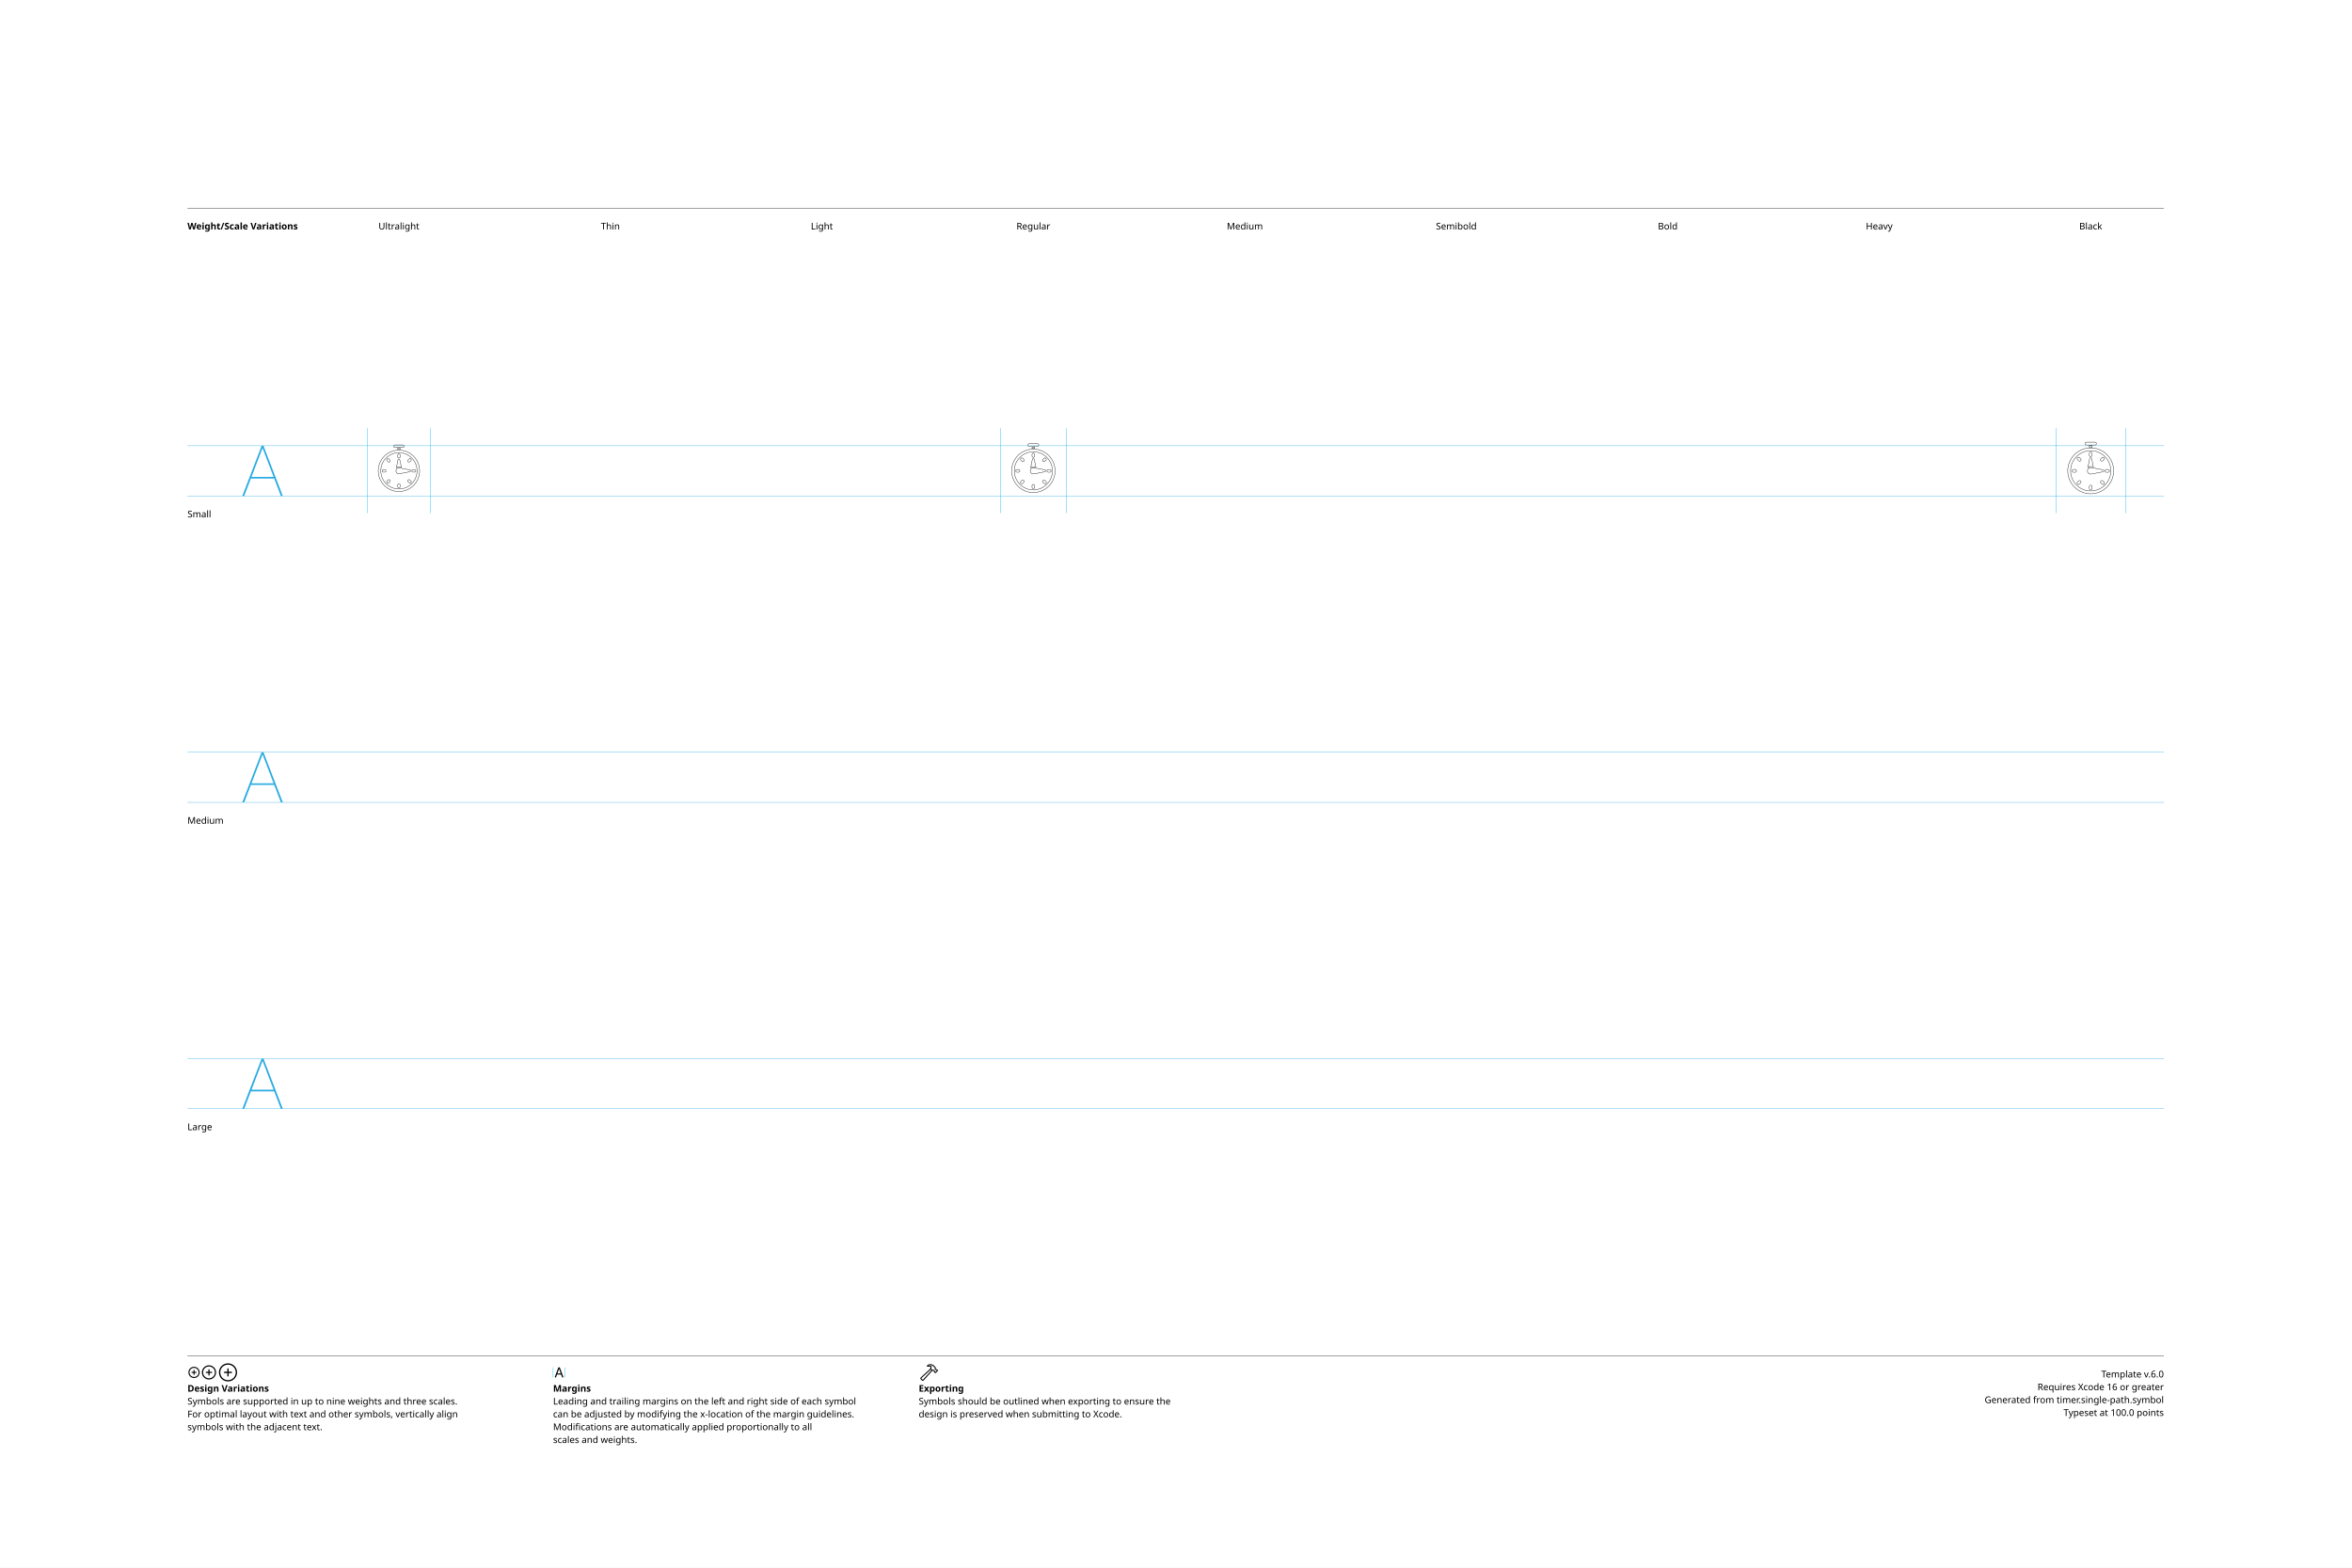
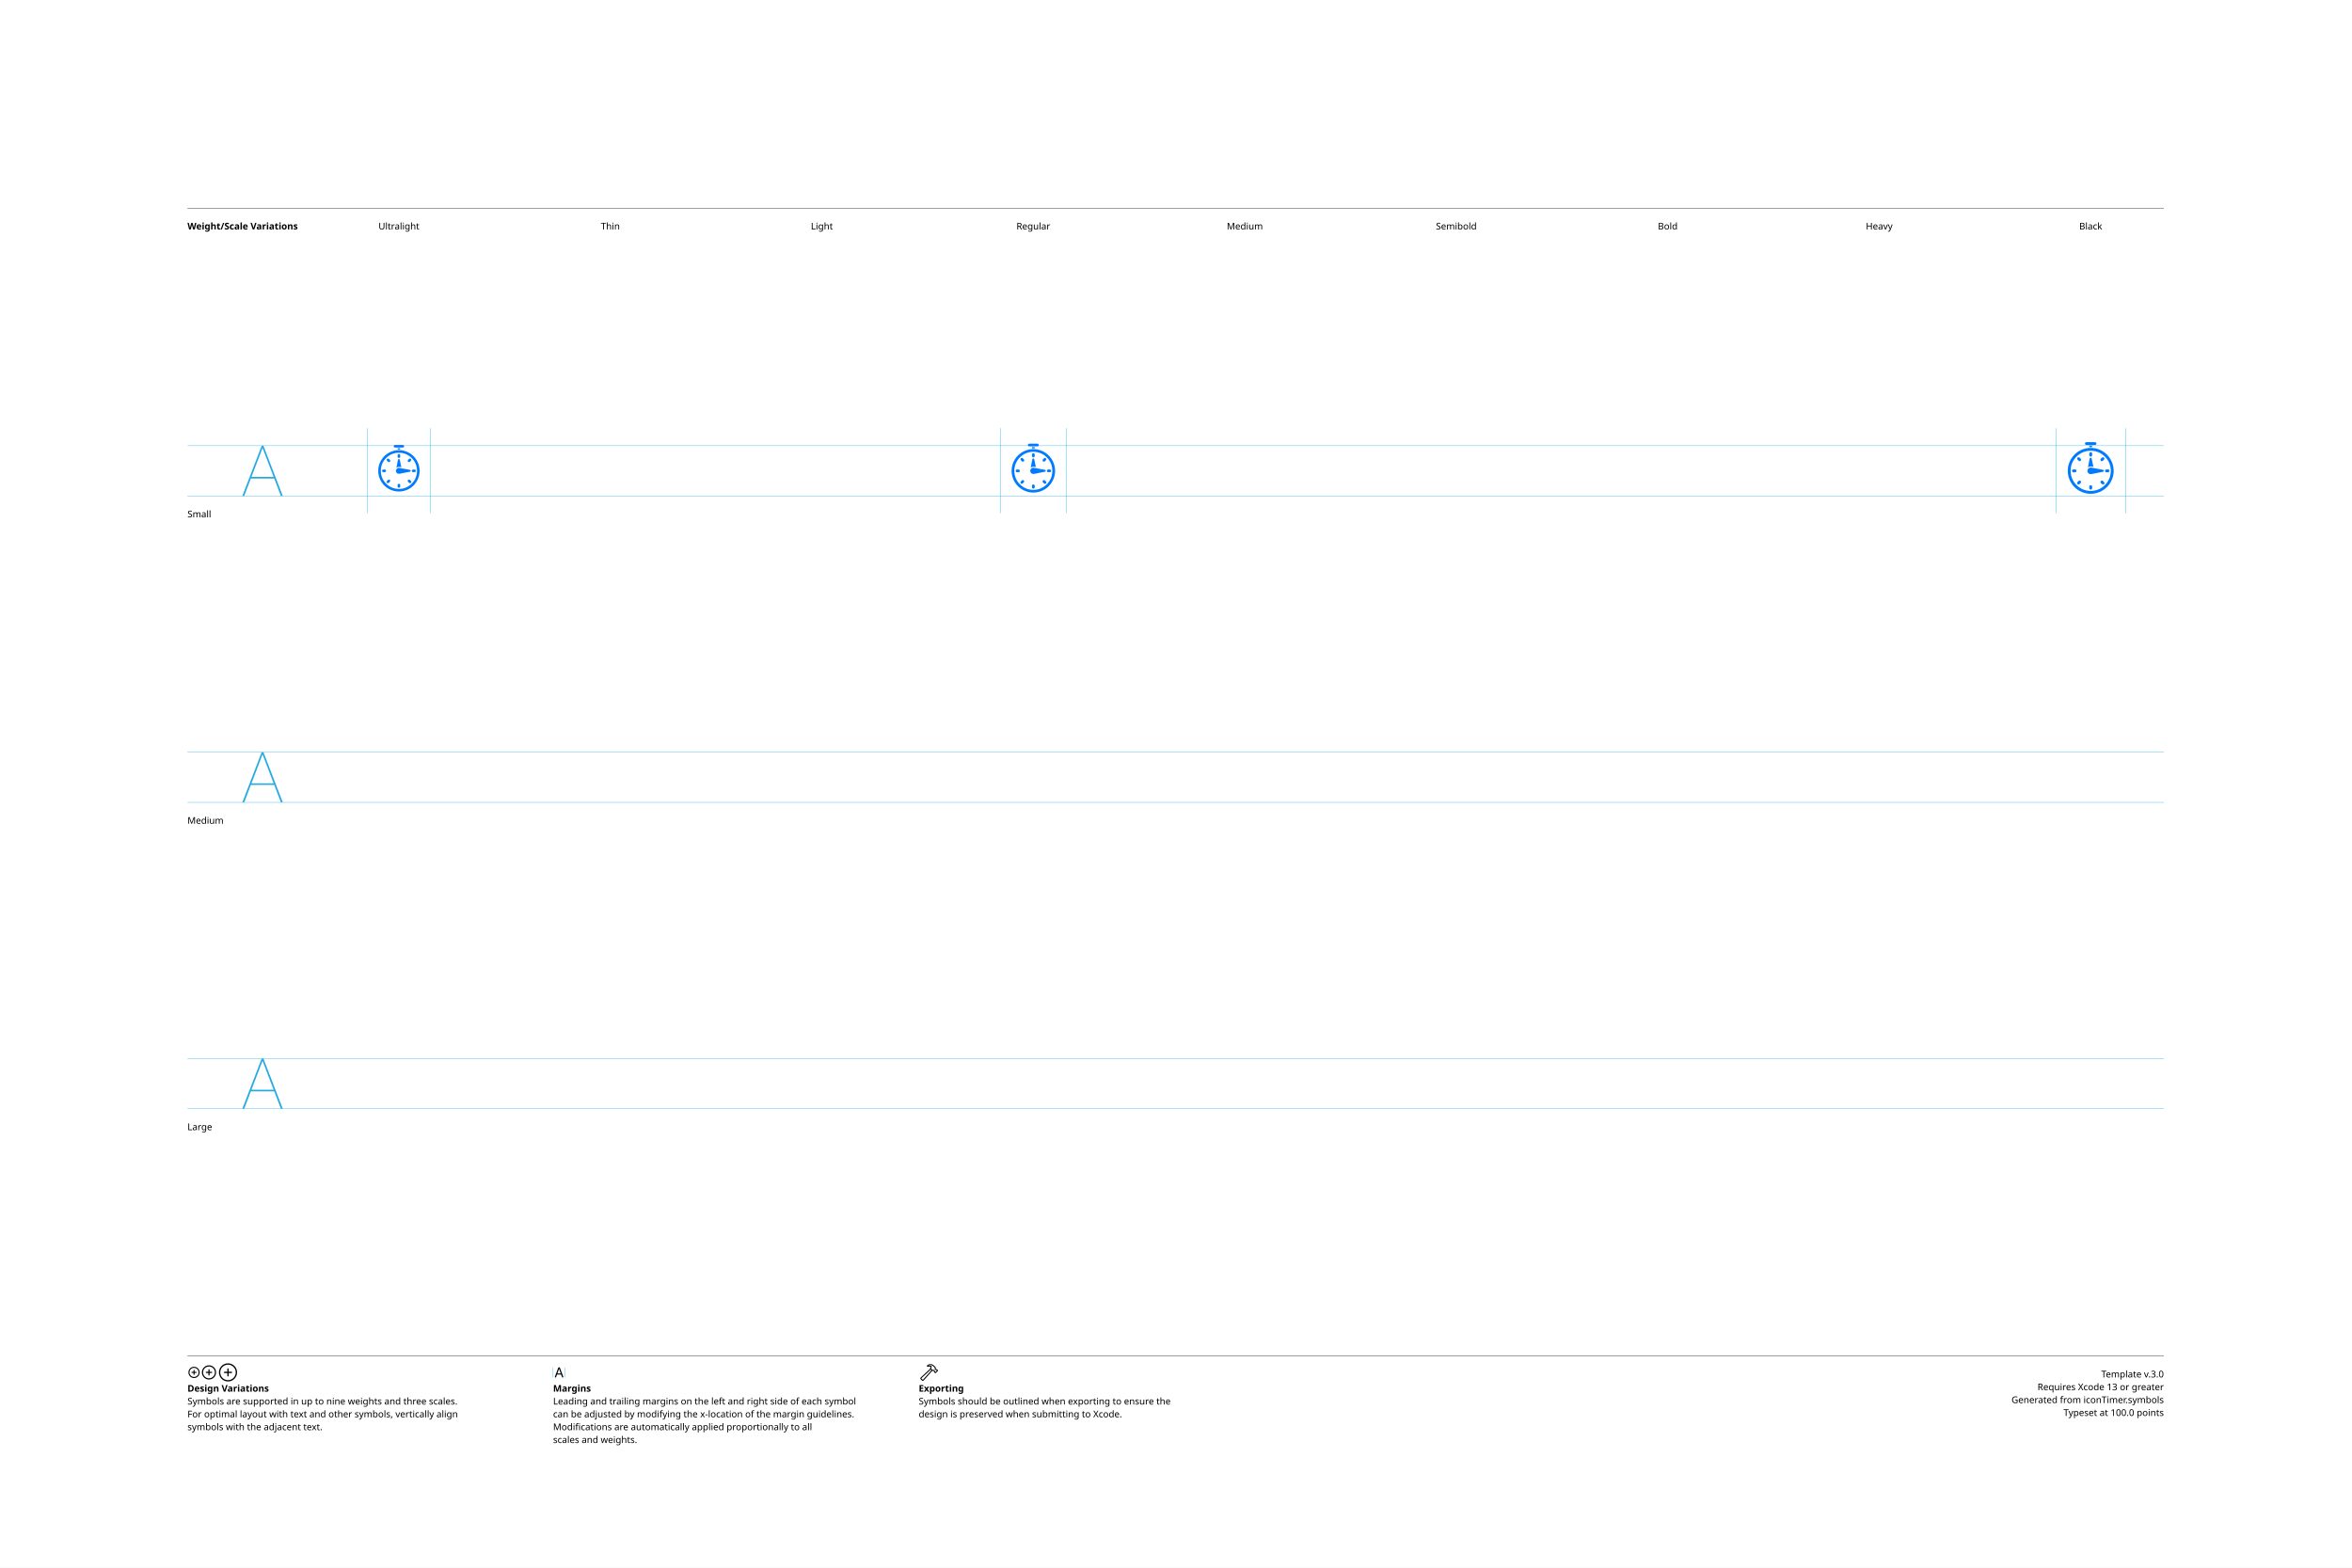
<svg xmlns="http://www.w3.org/2000/svg" version="1.1" viewBox="0 0 3300 2200">
  <style>.defaults {-sfsymbols-variable-value-mode:color;-sfsymbols-draw-reverses-motion-groups:false}

- .monochrome-0 {-sfsymbols-motion-group:0;-sfsymbols-layer-tags:-1a1a610b2108c46b}
+ .multicolor-0:tintColor {-sfsymbols-layer-tags:63ecdd0462eb622}

- .multicolor-0:tintColor {-sfsymbols-motion-group:0;-sfsymbols-layer-tags:-1a1a610b2108c46b}
+ .hierarchical-0:primary {-sfsymbols-layer-tags:63ecdd0462eb622}

- .hierarchical-0:primary {-sfsymbols-motion-group:0;-sfsymbols-layer-tags:-1a1a610b2108c46b}
- 
- .SFSymbolsPreviewWireframe {fill:none;opacity:1.0;stroke:black;stroke-width:0.5}
+ .SFSymbolsPreview007AFF {fill:#007AFF;opacity:1.0}
</style>
  <g id="Notes">
    <rect height="2200" id="artboard" style="fill:white;opacity:1" width="3300" x="0" y="0" />
    <line style="fill:none;stroke:black;opacity:1;stroke-width:0.5;" x1="263" x2="3036" y1="292" y2="292" />
    <text style="stroke:none;fill:black;font-family:sans-serif;font-size:13;font-weight:bold;" transform="matrix(1 0 0 1 263 322)">Weight/Scale Variations</text>
    <text style="stroke:none;fill:black;font-family:sans-serif;font-size:13;text-anchor:middle;" transform="matrix(1 0 0 1 559.711 322)">Ultralight</text>
    <text style="stroke:none;fill:black;font-family:sans-serif;font-size:13;text-anchor:middle;" transform="matrix(1 0 0 1 856.422 322)">Thin</text>
    <text style="stroke:none;fill:black;font-family:sans-serif;font-size:13;text-anchor:middle;" transform="matrix(1 0 0 1 1153.13 322)">Light</text>
    <text style="stroke:none;fill:black;font-family:sans-serif;font-size:13;text-anchor:middle;" transform="matrix(1 0 0 1 1449.84 322)">Regular</text>
    <text style="stroke:none;fill:black;font-family:sans-serif;font-size:13;text-anchor:middle;" transform="matrix(1 0 0 1 1746.56 322)">Medium</text>
    <text style="stroke:none;fill:black;font-family:sans-serif;font-size:13;text-anchor:middle;" transform="matrix(1 0 0 1 2043.27 322)">Semibold</text>
    <text style="stroke:none;fill:black;font-family:sans-serif;font-size:13;text-anchor:middle;" transform="matrix(1 0 0 1 2339.98 322)">Bold</text>
    <text style="stroke:none;fill:black;font-family:sans-serif;font-size:13;text-anchor:middle;" transform="matrix(1 0 0 1 2636.69 322)">Heavy</text>
    <text style="stroke:none;fill:black;font-family:sans-serif;font-size:13;text-anchor:middle;" transform="matrix(1 0 0 1 2933.4 322)">Black</text>
    <line style="fill:none;stroke:black;opacity:1;stroke-width:0.5;" x1="263" x2="3036" y1="1903" y2="1903" />
    <g transform="matrix(0.2 0 0 0.2 263 1933)">
      <path d="m46.24 4.15c21.777 0 39.453-17.627 39.453-39.404s-17.676-39.404-39.453-39.404c-21.729 0-39.404 17.627-39.404 39.404s17.676 39.404 39.404 39.404Zm0-7.422c-17.676 0-31.934-14.307-31.934-31.982s14.258-31.982 31.934-31.982 31.982 14.307 31.982 31.982-14.307 31.982-31.982 31.982Zm3.613-17.773v-28.467c0-2.246-1.465-3.76-3.711-3.76-2.148 0-3.613 1.514-3.613 3.76v28.467c0 2.197 1.465 3.711 3.613 3.711 2.246 0 3.711-1.514 3.711-3.711Zm-17.822-10.596h28.418c2.197 0 3.711-1.465 3.711-3.613 0-2.197-1.514-3.711-3.711-3.711h-28.418c-2.246 0-3.76 1.514-3.76 3.711 0 2.148 1.514 3.613 3.76 3.613Z" />
    </g>
    <g transform="matrix(0.2 0 0 0.2 281.506 1933)">
      <path d="m58.545 14.551c27.49 0 49.805-22.314 49.805-49.805s-22.314-49.805-49.805-49.805-49.805 22.314-49.805 49.805 22.314 49.805 49.805 49.805Zm0-8.301c-22.949 0-41.504-18.555-41.504-41.504s18.555-41.504 41.504-41.504 41.504 18.555 41.504 41.504-18.555 41.504-41.504 41.504Zm4.053-23.096v-36.914c0-2.49-1.709-4.199-4.15-4.199-2.393 0-4.053 1.709-4.053 4.199v36.914c0 2.441 1.66 4.15 4.053 4.15 2.441 0 4.15-1.66 4.15-4.15Zm-22.559-14.404h36.963c2.441 0 4.15-1.611 4.15-4.004 0-2.441-1.709-4.15-4.15-4.15h-36.963c-2.49 0-4.15 1.709-4.15 4.15 0 2.393 1.66 4.004 4.15 4.004Z" />
    </g>
    <g transform="matrix(0.2 0 0 0.2 304.924 1933)">
      <path d="m74.853 28.32c35.107 0 63.623-28.467 63.623-63.574s-28.516-63.623-63.623-63.623-63.574 28.516-63.574 63.623 28.467 63.574 63.574 63.574Zm0-9.082c-30.127 0-54.492-24.365-54.492-54.492s24.365-54.492 54.492-54.492 54.492 24.365 54.492 54.492-24.365 54.492-54.492 54.492Zm4.443-30.322v-48.486c0-2.734-1.855-4.639-4.541-4.639-2.588 0-4.443 1.904-4.443 4.639v48.486c0 2.686 1.855 4.59 4.443 4.59 2.686 0 4.541-1.855 4.541-4.59Zm-28.711-19.775h48.486c2.686 0 4.59-1.807 4.59-4.395 0-2.734-1.855-4.59-4.59-4.59h-48.486c-2.734 0-4.59 1.855-4.59 4.59 0 2.588 1.855 4.395 4.59 4.395Z" />
    </g>
    <text style="stroke:none;fill:black;font-family:sans-serif;font-size:13;font-weight:bold;" transform="matrix(1 0 0 1 263 1953)">Design Variations</text>
    <text style="stroke:none;fill:black;font-family:sans-serif;font-size:13;" transform="matrix(1 0 0 1 263 1971)">Symbols are supported in up to nine weights and three scales.</text>
    <text style="stroke:none;fill:black;font-family:sans-serif;font-size:13;" transform="matrix(1 0 0 1 263 1989)">For optimal layout with text and other symbols, vertically align</text>
    <text style="stroke:none;fill:black;font-family:sans-serif;font-size:13;" transform="matrix(1 0 0 1 263 2007)">symbols with the adjacent text.</text>
    <line style="fill:none;stroke:#00AEEF;stroke-width:0.5;opacity:1.0;" x1="776" x2="776" y1="1919" y2="1933" />
    <g transform="matrix(0.2 0 0 0.2 776 1933)">
      <path d="m16.553 0.781c2.588 0 3.857-0.977 4.785-3.711l20.557-57.52h0.244l20.605 57.52c0.928 2.734 2.197 3.711 4.736 3.711 2.588 0 4.248-1.562 4.248-4.004 0-0.83-0.146-1.611-0.537-2.637l-22.9-60.986c-1.123-2.979-3.125-4.492-6.25-4.492-3.027 0-5.078 1.465-6.152 4.443l-22.9 61.084c-0.391 1.025-0.537 1.807-0.537 2.637 0 2.441 1.562 3.955 4.102 3.955Zm10.205-20.947h30.664c2.002 0 3.662-1.66 3.662-3.662 0-2.051-1.66-3.662-3.662-3.662h-30.664c-2.002 0-3.662 1.611-3.662 3.662 0 2.002 1.66 3.662 3.662 3.662Z" />
    </g>
    <line style="fill:none;stroke:#00AEEF;stroke-width:0.5;opacity:1.0;" x1="792.836" x2="792.836" y1="1919" y2="1933" />
    <text style="stroke:none;fill:black;font-family:sans-serif;font-size:13;font-weight:bold;" transform="matrix(1 0 0 1 776 1953)">Margins</text>
    <text style="stroke:none;fill:black;font-family:sans-serif;font-size:13;" transform="matrix(1 0 0 1 776 1971)">Leading and trailing margins on the left and right side of each symbol</text>
    <text style="stroke:none;fill:black;font-family:sans-serif;font-size:13;" transform="matrix(1 0 0 1 776 1989)">can be adjusted by modifying the x-location of the margin guidelines.</text>
    <text style="stroke:none;fill:black;font-family:sans-serif;font-size:13;" transform="matrix(1 0 0 1 776 2007)">Modifications are automatically applied proportionally to all</text>
    <text style="stroke:none;fill:black;font-family:sans-serif;font-size:13;" transform="matrix(1 0 0 1 776 2025)">scales and weights.</text>
    <g transform="matrix(0.2 0 0 0.2 1289 1933)">
      <path d="m14.209 13.135 7.861 7.861c4.297 4.395 9.326 4.102 13.867-1.025l60.693-68.213-4.883-4.883-60.254 67.676c-1.807 1.953-3.467 2.441-5.811 0.098l-5.176-5.127c-2.295-2.295-1.807-3.955 0.195-5.811l67.481-62.158-4.883-4.834-68.066 62.598c-4.98 4.59-5.322 9.473-1.025 13.818Zm44.873-97.461c-2.051 2.002-2.246 4.883-1.074 6.787 1.123 1.807 3.467 3.027 6.592 2.246 5.859-1.66 12.598-2.393 18.896 0.928l-2.686 7.129c-1.611 4.004-0.732 6.885 1.709 9.424l10.254 10.303c2.344 2.393 4.541 2.441 7.08 1.953l4.443-0.732 2.588 2.539-0.195 2.246c-0.098 2.295 0.537 4.297 2.783 6.494l3.369 3.32c2.295 2.295 5.518 2.49 7.812 0.195l12.988-13.037c2.295-2.344 2.148-5.371-0.195-7.666l-3.418-3.418c-2.197-2.197-4.053-3.027-6.348-2.881l-2.344 0.244-2.441-2.441 1.025-4.688c0.635-2.734-0.244-4.98-2.881-7.617l-11.279-11.182c-12.94-12.842-35.596-11.035-46.68-0.146Zm7.08 2.051c8.789-6.396 25.977-5.664 33.691 1.953l12.305 12.207c1.025 1.025 1.221 1.807 0.928 3.32l-1.465 6.641 6.738 6.689 4.395-0.244c1.123-0.049 1.514 0.049 2.344 0.879l2.539 2.49-10.84 10.84-2.49-2.49c-0.83-0.879-0.977-1.221-0.928-2.393l0.293-4.346-6.689-6.738-6.836 1.172c-1.416 0.293-2.051 0.195-3.174-0.879l-8.936-8.887c-1.074-1.025-1.172-1.709-0.488-3.369l4.59-11.475c-6.104-6.348-17.041-7.52-25.586-4.59-0.684 0.244-0.928-0.391-0.391-0.781Z" />
    </g>
    <text style="stroke:none;fill:black;font-family:sans-serif;font-size:13;font-weight:bold;" transform="matrix(1 0 0 1 1289 1953)">Exporting</text>
    <text style="stroke:none;fill:black;font-family:sans-serif;font-size:13;" transform="matrix(1 0 0 1 1289 1971)">Symbols should be outlined when exporting to ensure the</text>
    <text style="stroke:none;fill:black;font-family:sans-serif;font-size:13;" transform="matrix(1 0 0 1 1289 1989)">design is preserved when submitting to Xcode.</text>
-     <text id="template-version" style="stroke:none;fill:black;font-family:sans-serif;font-size:13;text-anchor:end;" transform="matrix(1 0 0 1 3036 1933)">Template v.6.0</text>
-     <text style="stroke:none;fill:black;font-family:sans-serif;font-size:13;text-anchor:end;" transform="matrix(1 0 0 1 3036 1951)">Requires Xcode 16 or greater</text>
-     <text id="descriptive-name" style="stroke:none;fill:black;font-family:sans-serif;font-size:13;text-anchor:end;" transform="matrix(1 0 0 1 3036 1969)">Generated from timer.single-path.symbol</text>
+     <text id="template-version" style="stroke:none;fill:black;font-family:sans-serif;font-size:13;text-anchor:end;" transform="matrix(1 0 0 1 3036 1933)">Template v.3.0</text>
+     <text style="stroke:none;fill:black;font-family:sans-serif;font-size:13;text-anchor:end;" transform="matrix(1 0 0 1 3036 1951)">Requires Xcode 13 or greater</text>
+     <text id="descriptive-name" style="stroke:none;fill:black;font-family:sans-serif;font-size:13;text-anchor:end;" transform="matrix(1 0 0 1 3036 1969)">Generated from iconTimer.symbols</text>
    <text style="stroke:none;fill:black;font-family:sans-serif;font-size:13;text-anchor:end;" transform="matrix(1 0 0 1 3036 1987)">Typeset at 100.0 points</text>
    <text style="stroke:none;fill:black;font-family:sans-serif;font-size:13;" transform="matrix(1 0 0 1 263 726)">Small</text>
    <text style="stroke:none;fill:black;font-family:sans-serif;font-size:13;" transform="matrix(1 0 0 1 263 1156)">Medium</text>
    <text style="stroke:none;fill:black;font-family:sans-serif;font-size:13;" transform="matrix(1 0 0 1 263 1586)">Large</text>
  </g>
  <g id="Guides">
    <g id="H-reference" style="fill:#27AAE1;stroke:none;" transform="matrix(1 0 0 1 339 696)">
      <path d="M0.994 0L3.638 0L29.328-67.132L30.03-67.132L30.03-70.459L28.123-70.459ZM11.688-24.48L46.981-24.48L46.231-26.729L12.438-26.729ZM55.12 0L57.764 0L30.638-70.459L29.433-70.459L29.433-67.132Z" />
    </g>
    <line id="Baseline-S" style="fill:none;stroke:#27AAE1;opacity:1;stroke-width:0.5;" x1="263" x2="3036" y1="696" y2="696" />
    <line id="Capline-S" style="fill:none;stroke:#27AAE1;opacity:1;stroke-width:0.5;" x1="263" x2="3036" y1="625.541" y2="625.541" />
    <g id="H-reference" style="fill:#27AAE1;stroke:none;" transform="matrix(1 0 0 1 339 1126)">
      <path d="M0.994 0L3.638 0L29.328-67.132L30.03-67.132L30.03-70.459L28.123-70.459ZM11.688-24.48L46.981-24.48L46.231-26.729L12.438-26.729ZM55.12 0L57.764 0L30.638-70.459L29.433-70.459L29.433-67.132Z" />
    </g>
    <line id="Baseline-M" style="fill:none;stroke:#27AAE1;opacity:1;stroke-width:0.5;" x1="263" x2="3036" y1="1126" y2="1126" />
    <line id="Capline-M" style="fill:none;stroke:#27AAE1;opacity:1;stroke-width:0.5;" x1="263" x2="3036" y1="1055.54" y2="1055.54" />
    <g id="H-reference" style="fill:#27AAE1;stroke:none;" transform="matrix(1 0 0 1 339 1556)">
      <path d="M0.994 0L3.638 0L29.328-67.132L30.03-67.132L30.03-70.459L28.123-70.459ZM11.688-24.48L46.981-24.48L46.231-26.729L12.438-26.729ZM55.12 0L57.764 0L30.638-70.459L29.433-70.459L29.433-67.132Z" />
    </g>
    <line id="Baseline-L" style="fill:none;stroke:#27AAE1;opacity:1;stroke-width:0.5;" x1="263" x2="3036" y1="1556" y2="1556" />
    <line id="Capline-L" style="fill:none;stroke:#27AAE1;opacity:1;stroke-width:0.5;" x1="263" x2="3036" y1="1485.54" y2="1485.54" />
    <line id="right-margin-Black-S" style="fill:none;stroke:#00AEEF;stroke-width:0.5;opacity:1.0;" x1="2982.23" x2="2982.23" y1="600.785" y2="720.121" />
    <line id="left-margin-Black-S" style="fill:none;stroke:#00AEEF;stroke-width:0.5;opacity:1.0;" x1="2884.57" x2="2884.57" y1="600.785" y2="720.121" />
    <line id="right-margin-Regular-S" style="fill:none;stroke:#00AEEF;stroke-width:0.5;opacity:1.0;" x1="1496.11" x2="1496.11" y1="600.785" y2="720.121" />
    <line id="left-margin-Regular-S" style="fill:none;stroke:#00AEEF;stroke-width:0.5;opacity:1.0;" x1="1403.58" x2="1403.58" y1="600.785" y2="720.121" />
    <line id="right-margin-Ultralight-S" style="fill:none;stroke:#00AEEF;stroke-width:0.5;opacity:1.0;" x1="603.773" x2="603.773" y1="600.785" y2="720.121" />
    <line id="left-margin-Ultralight-S" style="fill:none;stroke:#00AEEF;stroke-width:0.5;opacity:1.0;" x1="515.649" x2="515.649" y1="600.785" y2="720.121" />
  </g>
  <g id="Symbols">
    <g id="Black-S" transform="matrix(1 0 0 1 2884.57 696)">
-       <path class="monochrome-0 multicolor-0:tintColor hierarchical-0:primary SFSymbolsPreviewWireframe" d="M34.677-18.186L33.147-16.66C32.362-15.871 31.085-15.871 30.299-16.66C29.514-17.445 29.514-18.718 30.299-19.508L31.83-21.034C32.615-21.823 33.892-21.823 34.677-21.034C35.463-20.248 35.463-18.972 34.677-18.186ZM50.86-13.104L50.86-10.941C50.86-9.829 49.958-8.927 48.846-8.927C47.734-8.927 46.832-9.829 46.832-10.941L46.832-13.104C46.832-14.219 47.73-15.117 48.846-15.117C49.958-15.117 50.86-14.215 50.86-13.104ZM65.975-21.03L67.505-19.499C68.291-18.714 68.291-17.437 67.505-16.652C66.716-15.867 65.443-15.867 64.654-16.652L63.128-18.182C62.342-18.968 62.342-20.244 63.128-21.03C63.913-21.815 65.19-21.815 65.975-21.03ZM70.981-37.245L73.144-37.245C74.256-37.245 75.158-36.342 75.158-35.231C75.158-34.119 74.256-33.217 73.144-33.217L70.981-33.217C69.87-33.217 68.968-34.123 68.968-35.231C68.968-36.342 69.87-37.245 70.981-37.245ZM67.425-50.938L65.899-49.408C65.113-48.622 63.837-48.622 63.051-49.408C62.262-50.193 62.262-51.47 63.051-52.255L64.578-53.785C65.363-54.571 66.64-54.571 67.425-53.785C68.214-53 68.214-51.723 67.425-50.938ZM50.856-59.42L50.86-57.257C50.856-56.146 49.958-55.243 48.846-55.243C47.734-55.239 46.832-56.146 46.832-57.257L46.832-59.42C46.832-60.532 47.734-61.434 48.846-61.434C49.958-61.434 50.86-60.532 50.856-59.42ZM33.223-53.782L34.754-52.251C35.539-51.466 35.539-50.189 34.754-49.404C33.968-48.618 32.692-48.618 31.906-49.404L30.376-50.934C29.591-51.719 29.591-52.996 30.376-53.782C31.161-54.567 32.438-54.567 33.223-53.782ZM24.665-37.245L26.828-37.245C27.939-37.245 28.841-36.342 28.841-35.231C28.846-34.119 27.939-33.217 26.828-33.217L24.665-33.217C23.553-33.217 22.651-34.119 22.651-35.231C22.651-36.342 23.553-37.245 24.665-37.245ZM47.356-52.38C47.674-54.144 49.833-54.124 50.175-52.376L52.596-40.857L49.946-41.353C48.298-41.594 46.345-41.079 44.935-40.052L47.356-52.38ZM45.519-32.005C43.727-33.841 43.763-36.741 45.604-38.537C46.695-39.605 48.202-40.056 49.648-39.77L65.967-36.729C67.731-36.411 67.707-34.252 65.963-33.91L50.075-30.772C48.399-30.45 46.712-30.788 45.519-32.005ZM46.889-70.472L50.807-70.472L50.807-68.458L46.889-68.458L46.889-70.472ZM40.775-73.516C40.775-74.628 41.677-75.53 42.789-75.53L54.871-75.53C55.983-75.53 56.885-74.628 56.885-73.516C56.885-72.405 55.983-71.502 54.871-71.502L42.789-71.502C41.677-71.502 40.775-72.405 40.775-73.516ZM81.05-35.255C81.05-26.503 77.333-18.191 71.618-12.471C65.894-6.752 57.582-3.035 48.83-3.035C40.078-3.035 31.765-6.752 26.042-12.471C20.327-18.191 16.61-26.503 16.614-35.255C16.61-44.007 20.327-52.319 26.046-58.043C31.765-63.758 40.078-67.475 48.83-67.471C57.582-67.475 65.894-63.758 71.614-58.043C77.333-52.319 81.05-44.007 81.05-35.255ZM68.766-55.191C63.554-60.403 56.76-63.447 48.83-63.447C40.9-63.447 34.105-60.403 28.894-55.191C23.682-49.98 20.637-43.185 20.637-35.255C20.637-27.325 23.682-20.53 28.894-15.319C34.105-10.107 40.9-7.062 48.83-7.062C56.76-7.062 63.554-10.107 68.766-15.319C73.978-20.53 77.022-27.325 77.022-35.255C77.022-43.185 73.978-49.98 68.766-55.191Z" />
+       <path class="multicolor-0:tintColor hierarchical-0:primary SFSymbolsPreview007AFF" d="M81.05-35.255C81.05-26.503 77.333-18.191 71.618-12.471C65.894-6.752 57.582-3.035 48.83-3.035C40.078-3.035 31.765-6.752 26.042-12.471C20.327-18.191 16.61-26.503 16.614-35.255C16.61-44.007 20.327-52.319 26.046-58.043C31.765-63.758 40.078-67.475 48.83-67.471C57.582-67.475 65.894-63.758 71.614-58.043C77.333-52.319 81.05-44.007 81.05-35.255ZM68.766-55.191C63.554-60.403 56.76-63.447 48.83-63.447C40.9-63.447 34.105-60.403 28.894-55.191C23.682-49.98 20.637-43.185 20.637-35.255C20.637-27.325 23.682-20.53 28.894-15.319C34.105-10.107 40.9-7.062 48.83-7.062C56.76-7.062 63.554-10.107 68.766-15.319C73.978-20.53 77.022-27.325 77.022-35.255C77.022-43.185 73.978-49.98 68.766-55.191ZM45.519-32.005C43.727-33.841 43.763-36.741 45.604-38.537C46.695-39.605 48.202-40.056 49.648-39.77L65.967-36.729C67.731-36.411 67.707-34.252 65.963-33.91L50.075-30.772C48.399-30.45 46.712-30.788 45.519-32.005ZM40.775-73.516C40.775-74.628 41.677-75.53 42.789-75.53L54.871-75.53C55.983-75.53 56.885-74.628 56.885-73.516C56.885-72.405 55.983-71.502 54.871-71.502L42.789-71.502C41.677-71.502 40.775-72.405 40.775-73.516ZM47.356-52.38C47.674-54.144 49.833-54.124 50.175-52.376L52.596-40.857L49.946-41.353C48.298-41.594 46.345-41.079 44.935-40.052L47.356-52.38ZM50.86-13.104L50.86-10.941C50.86-9.829 49.958-8.927 48.846-8.927C47.734-8.927 46.832-9.829 46.832-10.941L46.832-13.104C46.832-14.219 47.73-15.117 48.846-15.117C49.958-15.117 50.86-14.215 50.86-13.104ZM65.975-21.03L67.505-19.499C68.291-18.714 68.291-17.437 67.505-16.652C66.716-15.867 65.443-15.867 64.654-16.652L63.128-18.182C62.342-18.968 62.342-20.244 63.128-21.03C63.913-21.815 65.19-21.815 65.975-21.03ZM24.665-37.245L26.828-37.245C27.939-37.245 28.841-36.342 28.841-35.231C28.846-34.119 27.939-33.217 26.828-33.217L24.665-33.217C23.553-33.217 22.651-34.119 22.651-35.231C22.651-36.342 23.553-37.245 24.665-37.245ZM67.425-50.938L65.899-49.408C65.113-48.622 63.837-48.622 63.051-49.408C62.262-50.193 62.262-51.47 63.051-52.255L64.578-53.785C65.363-54.571 66.64-54.571 67.425-53.785C68.214-53 68.214-51.723 67.425-50.938ZM34.677-18.186L33.147-16.66C32.362-15.871 31.085-15.871 30.299-16.66C29.514-17.445 29.514-18.718 30.299-19.508L31.83-21.034C32.615-21.823 33.892-21.823 34.677-21.034C35.463-20.248 35.463-18.972 34.677-18.186ZM33.223-53.782L34.754-52.251C35.539-51.466 35.539-50.189 34.754-49.404C33.968-48.618 32.692-48.618 31.906-49.404L30.376-50.934C29.591-51.719 29.591-52.996 30.376-53.782C31.161-54.567 32.438-54.567 33.223-53.782ZM70.981-37.245L73.144-37.245C74.256-37.245 75.158-36.342 75.158-35.231C75.158-34.119 74.256-33.217 73.144-33.217L70.981-33.217C69.87-33.217 68.968-34.123 68.968-35.231C68.968-36.342 69.87-37.245 70.981-37.245ZM50.856-59.42L50.86-57.257C50.856-56.146 49.958-55.243 48.846-55.243C47.734-55.239 46.832-56.146 46.832-57.257L46.832-59.42C46.832-60.532 47.734-61.434 48.846-61.434C49.958-61.434 50.86-60.532 50.856-59.42ZM46.889-70.472L50.807-70.472L50.807-68.458L46.889-68.458L46.889-70.472Z" />
    </g>
    <g id="Regular-S" transform="matrix(1 0 0 1 1403.58 696)">
-       <path class="monochrome-0 multicolor-0:tintColor hierarchical-0:primary SFSymbolsPreviewWireframe" d="M32.864-19.092L31.414-17.647C30.671-16.899 29.462-16.899 28.718-17.647C27.974-18.391 27.974-19.596 28.718-20.343L30.167-21.789C30.911-22.536 32.12-22.536 32.864-21.789C33.607-21.045 33.607-19.836 32.864-19.092ZM48.187-14.279L48.187-12.231C48.187-11.179 47.333-10.325 46.28-10.325C45.228-10.325 44.373-11.179 44.373-12.231L44.373-14.279C44.373-15.336 45.224-16.186 46.28-16.186C47.333-16.186 48.187-15.332 48.187-14.279ZM62.5-21.785L63.949-20.336C64.693-19.592 64.693-18.383 63.949-17.639C63.202-16.896 61.997-16.896 61.249-17.639L59.804-19.088C59.06-19.832 59.06-21.041 59.804-21.785C60.547-22.529 61.757-22.529 62.5-21.785ZM67.241-37.139L69.289-37.139C70.341-37.139 71.195-36.285 71.195-35.232C71.195-34.179 70.341-33.325 69.289-33.325L67.241-33.325C66.188-33.325 65.334-34.183 65.334-35.232C65.334-36.285 66.188-37.139 67.241-37.139ZM63.873-50.106L62.428-48.657C61.684-47.913 60.475-47.913 59.731-48.657C58.984-49.4 58.984-50.609 59.731-51.353L61.177-52.802C61.92-53.546 63.129-53.546 63.873-52.802C64.621-52.058 64.621-50.849 63.873-50.106ZM48.183-58.138L48.187-56.09C48.183-55.037 47.333-54.183 46.28-54.183C45.228-54.179 44.373-55.037 44.373-56.09L44.373-58.138C44.373-59.19 45.228-60.044 46.28-60.044C47.333-60.044 48.187-59.19 48.183-58.138ZM31.487-52.798L32.936-51.349C33.68-50.605 33.68-49.396 32.936-48.653C32.192-47.909 30.983-47.909 30.24-48.653L28.79-50.102C28.047-50.846 28.047-52.055 28.79-52.798C29.534-53.542 30.743-53.542 31.487-52.798ZM23.383-37.139L25.43-37.139C26.483-37.139 27.337-36.285 27.337-35.232C27.341-34.179 26.483-33.325 25.43-33.325L23.383-33.325C22.33-33.325 21.476-34.179 21.476-35.232C21.476-36.285 22.33-37.139 23.383-37.139ZM44.869-51.471C45.17-53.142 47.215-53.122 47.539-51.467L49.831-40.56L47.321-41.029C45.762-41.258 43.912-40.77 42.577-39.797L44.869-51.471ZM43.13-32.177C41.433-33.916 41.467-36.662 43.21-38.363C44.244-39.374 45.67-39.801 47.039-39.53L62.492-36.651C64.163-36.349 64.14-34.305 62.489-33.981L47.444-31.01C45.857-30.705 44.259-31.026 43.13-32.177ZM44.427-68.602L48.138-68.602L48.138-66.696L44.427-66.696L44.427-68.602ZM38.638-71.486C38.638-72.538 39.492-73.392 40.544-73.392L51.986-73.392C53.038-73.392 53.892-72.538 53.892-71.486C53.892-70.433 53.038-69.579 51.986-69.579L40.544-69.579C39.492-69.579 38.638-70.433 38.638-71.486ZM76.775-35.255C76.775-26.968 73.255-19.096 67.843-13.681C62.424-8.265 54.552-4.745 46.265-4.745C37.978-4.745 30.106-8.265 24.687-13.681C19.275-19.096 15.755-26.968 15.759-35.255C15.755-43.542 19.275-51.414 24.691-56.833C30.106-62.245 37.978-65.765 46.265-65.761C54.552-65.765 62.424-62.245 67.839-56.833C73.255-51.414 76.775-43.542 76.775-35.255ZM65.143-54.133C60.208-59.068 53.774-61.951 46.265-61.951C38.756-61.951 32.322-59.068 27.387-54.133C22.452-49.198 19.569-42.764 19.569-35.255C19.569-27.746 22.452-21.312 27.387-16.377C32.322-11.442 38.756-8.559 46.265-8.559C53.774-8.559 60.208-11.442 65.143-16.377C70.078-21.312 72.961-27.746 72.961-35.255C72.961-42.764 70.078-49.198 65.143-54.133Z" />
+       <path class="multicolor-0:tintColor hierarchical-0:primary SFSymbolsPreview007AFF" d="M76.775-35.255C76.775-26.968 73.255-19.096 67.843-13.681C62.424-8.265 54.552-4.745 46.265-4.745C37.978-4.745 30.106-8.265 24.687-13.681C19.275-19.096 15.755-26.968 15.759-35.255C15.755-43.542 19.275-51.414 24.691-56.833C30.106-62.245 37.978-65.765 46.265-65.761C54.552-65.765 62.424-62.245 67.839-56.833C73.255-51.414 76.775-43.542 76.775-35.255ZM65.143-54.133C60.208-59.068 53.774-61.951 46.265-61.951C38.756-61.951 32.322-59.068 27.387-54.133C22.452-49.198 19.569-42.764 19.569-35.255C19.569-27.746 22.452-21.312 27.387-16.377C32.322-11.442 38.756-8.559 46.265-8.559C53.774-8.559 60.208-11.442 65.143-16.377C70.078-21.312 72.961-27.746 72.961-35.255C72.961-42.764 70.078-49.198 65.143-54.133ZM43.13-32.177C41.433-33.916 41.467-36.662 43.21-38.363C44.244-39.374 45.67-39.801 47.039-39.53L62.492-36.651C64.163-36.349 64.14-34.305 62.489-33.981L47.444-31.01C45.857-30.705 44.259-31.026 43.13-32.177ZM38.638-71.486C38.638-72.538 39.492-73.392 40.544-73.392L51.986-73.392C53.038-73.392 53.892-72.538 53.892-71.486C53.892-70.433 53.038-69.579 51.986-69.579L40.544-69.579C39.492-69.579 38.638-70.433 38.638-71.486ZM44.869-51.471C45.17-53.142 47.215-53.122 47.539-51.467L49.831-40.56L47.321-41.029C45.762-41.258 43.912-40.77 42.577-39.797L44.869-51.471ZM48.187-14.279L48.187-12.231C48.187-11.179 47.333-10.325 46.28-10.325C45.228-10.325 44.373-11.179 44.373-12.231L44.373-14.279C44.373-15.336 45.224-16.186 46.28-16.186C47.333-16.186 48.187-15.332 48.187-14.279ZM62.5-21.785L63.949-20.336C64.693-19.592 64.693-18.383 63.949-17.639C63.202-16.896 61.997-16.896 61.249-17.639L59.804-19.088C59.06-19.832 59.06-21.041 59.804-21.785C60.547-22.529 61.757-22.529 62.5-21.785ZM23.383-37.139L25.43-37.139C26.483-37.139 27.337-36.285 27.337-35.232C27.341-34.179 26.483-33.325 25.43-33.325L23.383-33.325C22.33-33.325 21.476-34.179 21.476-35.232C21.476-36.285 22.33-37.139 23.383-37.139ZM63.873-50.106L62.428-48.657C61.684-47.913 60.475-47.913 59.731-48.657C58.984-49.4 58.984-50.609 59.731-51.353L61.177-52.802C61.92-53.546 63.129-53.546 63.873-52.802C64.621-52.058 64.621-50.849 63.873-50.106ZM32.864-19.092L31.414-17.647C30.671-16.899 29.462-16.899 28.718-17.647C27.974-18.391 27.974-19.596 28.718-20.343L30.167-21.789C30.911-22.536 32.12-22.536 32.864-21.789C33.607-21.045 33.607-19.836 32.864-19.092ZM31.487-52.798L32.936-51.349C33.68-50.605 33.68-49.396 32.936-48.653C32.192-47.909 30.983-47.909 30.24-48.653L28.79-50.102C28.047-50.846 28.047-52.055 28.79-52.798C29.534-53.542 30.743-53.542 31.487-52.798ZM67.241-37.139L69.289-37.139C70.341-37.139 71.195-36.285 71.195-35.232C71.195-34.179 70.341-33.325 69.289-33.325L67.241-33.325C66.188-33.325 65.334-34.183 65.334-35.232C65.334-36.285 66.188-37.139 67.241-37.139ZM48.183-58.138L48.187-56.09C48.183-55.037 47.333-54.183 46.28-54.183C45.228-54.179 44.373-55.037 44.373-56.09L44.373-58.138C44.373-59.19 45.228-60.044 46.28-60.044C47.333-60.044 48.187-59.19 48.183-58.138ZM44.427-68.602L48.138-68.602L48.138-66.696L44.427-66.696L44.427-68.602Z" />
    </g>
    <g id="Ultralight-S" transform="matrix(1 0 0 1 515.649 696)">
-       <path class="monochrome-0 multicolor-0:tintColor hierarchical-0:primary SFSymbolsPreviewWireframe" d="M31.305-19.871L29.926-18.495C29.218-17.784 28.067-17.784 27.359-18.495C26.651-19.203 26.651-20.35 27.359-21.062L28.739-22.438C29.447-23.149 30.597-23.149 31.305-22.438C32.013-21.73 32.013-20.579 31.305-19.871ZM45.891-15.29L45.891-13.341C45.891-12.339 45.077-11.526 44.075-11.526C43.074-11.526 42.261-12.339 42.261-13.341L42.261-15.29C42.261-16.296 43.07-17.105 44.075-17.105C45.077-17.105 45.891-16.292 45.891-15.29ZM59.514-22.434L60.893-21.054C61.601-20.347 61.601-19.196 60.893-18.488C60.182-17.78 59.035-17.78 58.323-18.488L56.947-19.867C56.24-20.575 56.24-21.726 56.947-22.434C57.655-23.142 58.806-23.142 59.514-22.434ZM64.026-37.048L65.975-37.048C66.977-37.048 67.79-36.235 67.79-35.233C67.79-34.231 66.977-33.418 65.975-33.418L64.026-33.418C63.024-33.418 62.211-34.235 62.211-35.233C62.211-36.235 63.024-37.048 64.026-37.048ZM60.821-49.39L59.445-48.011C58.737-47.303 57.586-47.303 56.879-48.011C56.167-48.719 56.167-49.869 56.879-50.577L58.254-51.957C58.962-52.664 60.113-52.664 60.821-51.957C61.532-51.249 61.532-50.098 60.821-49.39ZM45.887-57.035L45.891-55.086C45.887-54.084 45.077-53.271 44.075-53.271C43.074-53.267 42.261-54.084 42.261-55.086L42.261-57.035C42.261-58.037 43.074-58.85 44.075-58.85C45.077-58.85 45.891-58.037 45.887-57.035ZM29.995-51.953L31.374-50.574C32.082-49.866 32.082-48.715 31.374-48.007C30.666-47.299 29.516-47.299 28.808-48.007L27.428-49.387C26.721-50.094 26.721-51.245 27.428-51.953C28.136-52.661 29.287-52.661 29.995-51.953ZM22.281-37.048L24.23-37.048C25.232-37.048 26.045-36.235 26.045-35.233C26.049-34.231 25.232-33.418 24.23-33.418L22.281-33.418C21.279-33.418 20.466-34.231 20.466-35.233C20.466-36.235 21.279-37.048 22.281-37.048ZM42.732-50.69C43.019-52.28 44.965-52.261 45.273-50.686L47.455-40.304L45.066-40.751C43.582-40.969 41.821-40.504 40.551-39.578L42.732-50.69ZM41.077-32.326C39.462-33.981 39.495-36.594 41.153-38.213C42.137-39.175 43.495-39.582 44.798-39.324L59.507-36.584C61.097-36.297 61.075-34.351 59.503-34.043L45.183-31.215C43.673-30.924 42.152-31.229 41.077-32.326ZM42.311-66.996L45.843-66.996L45.843-65.181L42.311-65.181L42.311-66.996ZM36.801-69.74C36.801-70.742 37.614-71.555 38.616-71.555L49.506-71.555C50.508-71.555 51.321-70.742 51.321-69.74C51.321-68.738 50.508-67.925 49.506-67.925L38.616-67.925C37.614-67.925 36.801-68.738 36.801-69.74ZM73.101-35.255C73.101-27.367 69.751-19.875 64.6-14.72C59.441-9.565 51.949-6.215 44.061-6.215C36.173-6.215 28.681-9.565 23.523-14.72C18.372-19.875 15.021-27.367 15.025-35.255C15.021-43.143 18.372-50.635 23.526-55.794C28.681-60.944 36.173-64.295 44.061-64.291C51.949-64.295 59.441-60.944 64.596-55.794C69.751-50.635 73.101-43.143 73.101-35.255ZM62.029-53.224C57.332-57.921 51.209-60.665 44.061-60.665C36.913-60.665 30.79-57.921 26.093-53.224C21.395-48.526 18.651-42.403 18.651-35.255C18.651-28.108 21.395-21.984 26.093-17.287C30.79-12.589 36.913-9.845 44.061-9.845C51.209-9.845 57.332-12.589 62.029-17.287C66.727-21.984 69.471-28.108 69.471-35.255C69.471-42.403 66.727-48.526 62.029-53.224Z" />
+       <path class="multicolor-0:tintColor hierarchical-0:primary SFSymbolsPreview007AFF" d="M73.101-35.255C73.101-27.367 69.751-19.875 64.6-14.72C59.441-9.565 51.949-6.215 44.061-6.215C36.173-6.215 28.681-9.565 23.523-14.72C18.372-19.875 15.021-27.367 15.025-35.255C15.021-43.143 18.372-50.635 23.526-55.794C28.681-60.944 36.173-64.295 44.061-64.291C51.949-64.295 59.441-60.944 64.596-55.794C69.751-50.635 73.101-43.143 73.101-35.255ZM62.029-53.224C57.332-57.921 51.209-60.665 44.061-60.665C36.913-60.665 30.79-57.921 26.093-53.224C21.395-48.526 18.651-42.403 18.651-35.255C18.651-28.108 21.395-21.984 26.093-17.287C30.79-12.589 36.913-9.845 44.061-9.845C51.209-9.845 57.332-12.589 62.029-17.287C66.727-21.984 69.471-28.108 69.471-35.255C69.471-42.403 66.727-48.526 62.029-53.224ZM41.077-32.326C39.462-33.981 39.495-36.594 41.153-38.213C42.137-39.175 43.495-39.582 44.798-39.324L59.507-36.584C61.097-36.297 61.075-34.351 59.503-34.043L45.183-31.215C43.673-30.924 42.152-31.229 41.077-32.326ZM36.801-69.74C36.801-70.742 37.614-71.555 38.616-71.555L49.506-71.555C50.508-71.555 51.321-70.742 51.321-69.74C51.321-68.738 50.508-67.925 49.506-67.925L38.616-67.925C37.614-67.925 36.801-68.738 36.801-69.74ZM42.732-50.69C43.019-52.28 44.965-52.261 45.273-50.686L47.455-40.304L45.066-40.751C43.582-40.969 41.821-40.504 40.551-39.578L42.732-50.69ZM45.891-15.29L45.891-13.341C45.891-12.339 45.077-11.526 44.075-11.526C43.074-11.526 42.261-12.339 42.261-13.341L42.261-15.29C42.261-16.296 43.07-17.105 44.075-17.105C45.077-17.105 45.891-16.292 45.891-15.29ZM59.514-22.434L60.893-21.054C61.601-20.347 61.601-19.196 60.893-18.488C60.182-17.78 59.035-17.78 58.323-18.488L56.947-19.867C56.24-20.575 56.24-21.726 56.947-22.434C57.655-23.142 58.806-23.142 59.514-22.434ZM22.281-37.048L24.23-37.048C25.232-37.048 26.045-36.235 26.045-35.233C26.049-34.231 25.232-33.418 24.23-33.418L22.281-33.418C21.279-33.418 20.466-34.231 20.466-35.233C20.466-36.235 21.279-37.048 22.281-37.048ZM60.821-49.39L59.445-48.011C58.737-47.303 57.586-47.303 56.879-48.011C56.167-48.719 56.167-49.869 56.879-50.577L58.254-51.957C58.962-52.664 60.113-52.664 60.821-51.957C61.532-51.249 61.532-50.098 60.821-49.39ZM31.305-19.871L29.926-18.495C29.218-17.784 28.067-17.784 27.359-18.495C26.651-19.203 26.651-20.35 27.359-21.062L28.739-22.438C29.447-23.149 30.597-23.149 31.305-22.438C32.013-21.73 32.013-20.579 31.305-19.871ZM29.995-51.953L31.374-50.574C32.082-49.866 32.082-48.715 31.374-48.007C30.666-47.299 29.516-47.299 28.808-48.007L27.428-49.387C26.721-50.094 26.721-51.245 27.428-51.953C28.136-52.661 29.287-52.661 29.995-51.953ZM64.026-37.048L65.975-37.048C66.977-37.048 67.79-36.235 67.79-35.233C67.79-34.231 66.977-33.418 65.975-33.418L64.026-33.418C63.024-33.418 62.211-34.235 62.211-35.233C62.211-36.235 63.024-37.048 64.026-37.048ZM45.887-57.035L45.891-55.086C45.887-54.084 45.077-53.271 44.075-53.271C43.074-53.267 42.261-54.084 42.261-55.086L42.261-57.035C42.261-58.037 43.074-58.85 44.075-58.85C45.077-58.85 45.891-58.037 45.887-57.035ZM42.311-66.996L45.843-66.996L45.843-65.181L42.311-65.181L42.311-66.996Z" />
    </g>
  </g>
</svg>
